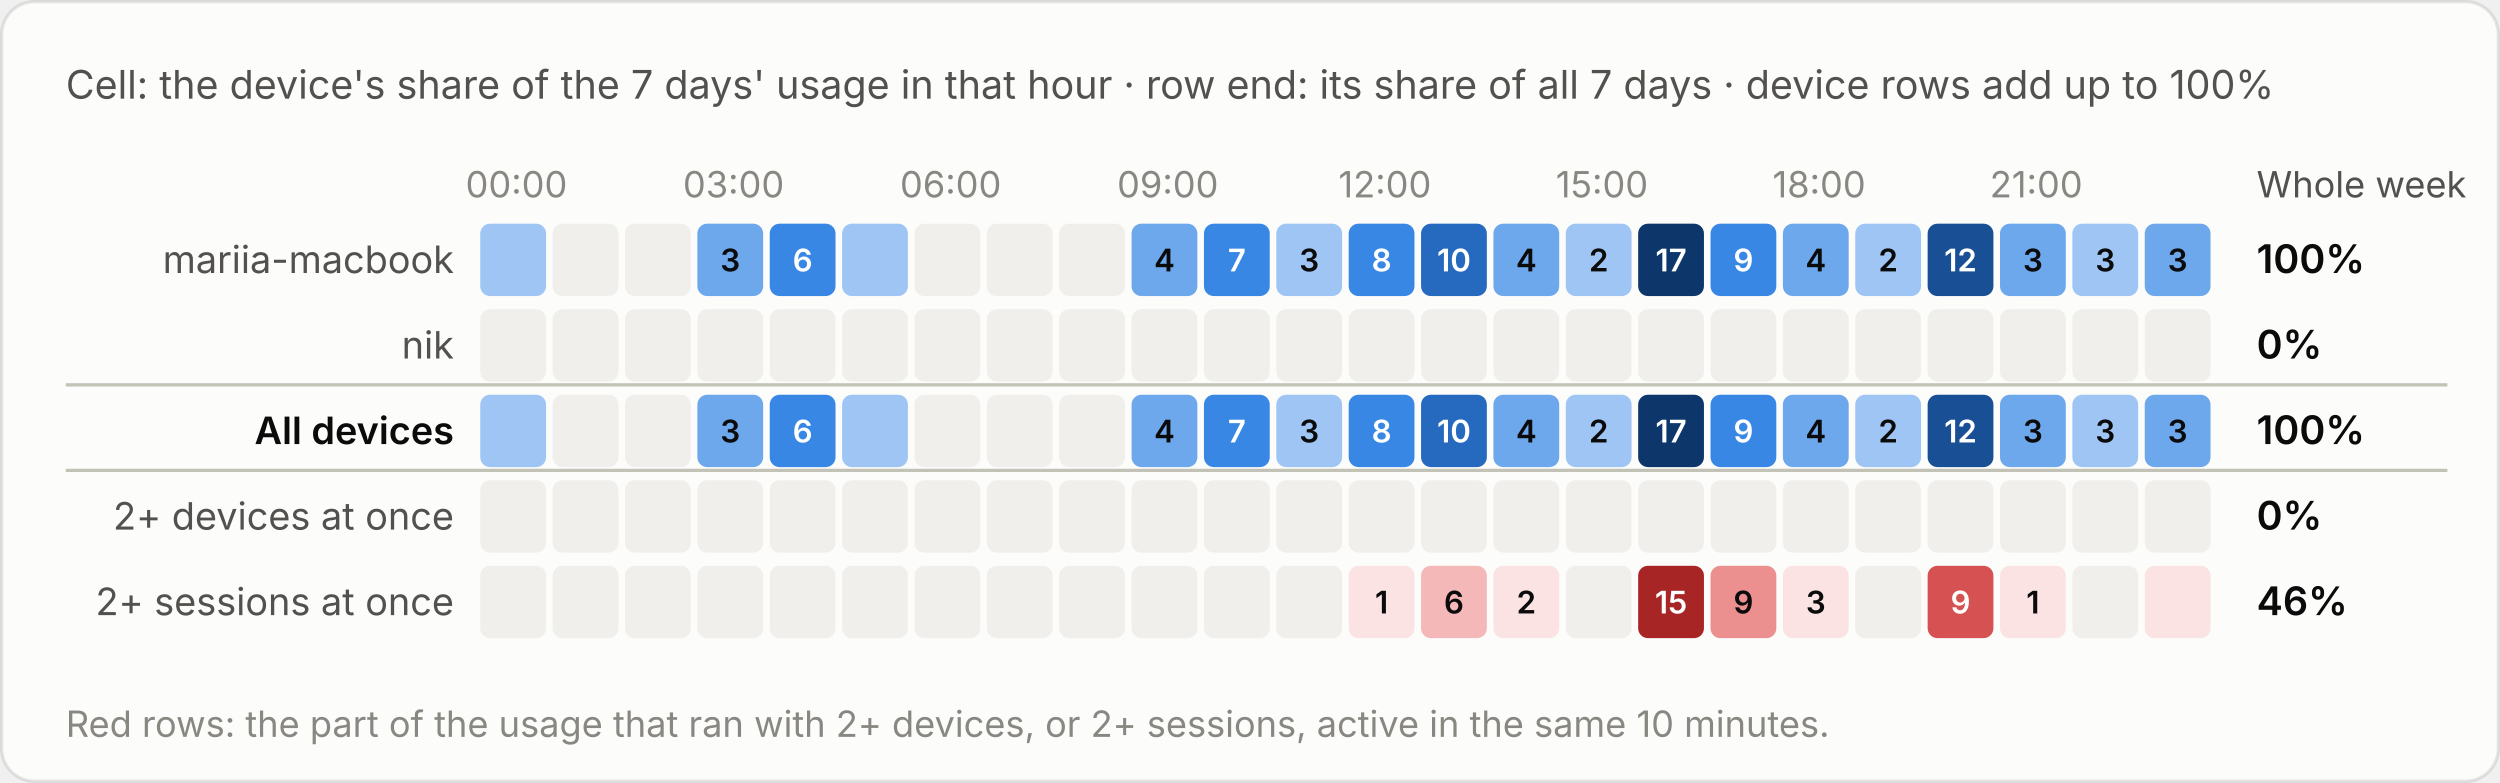
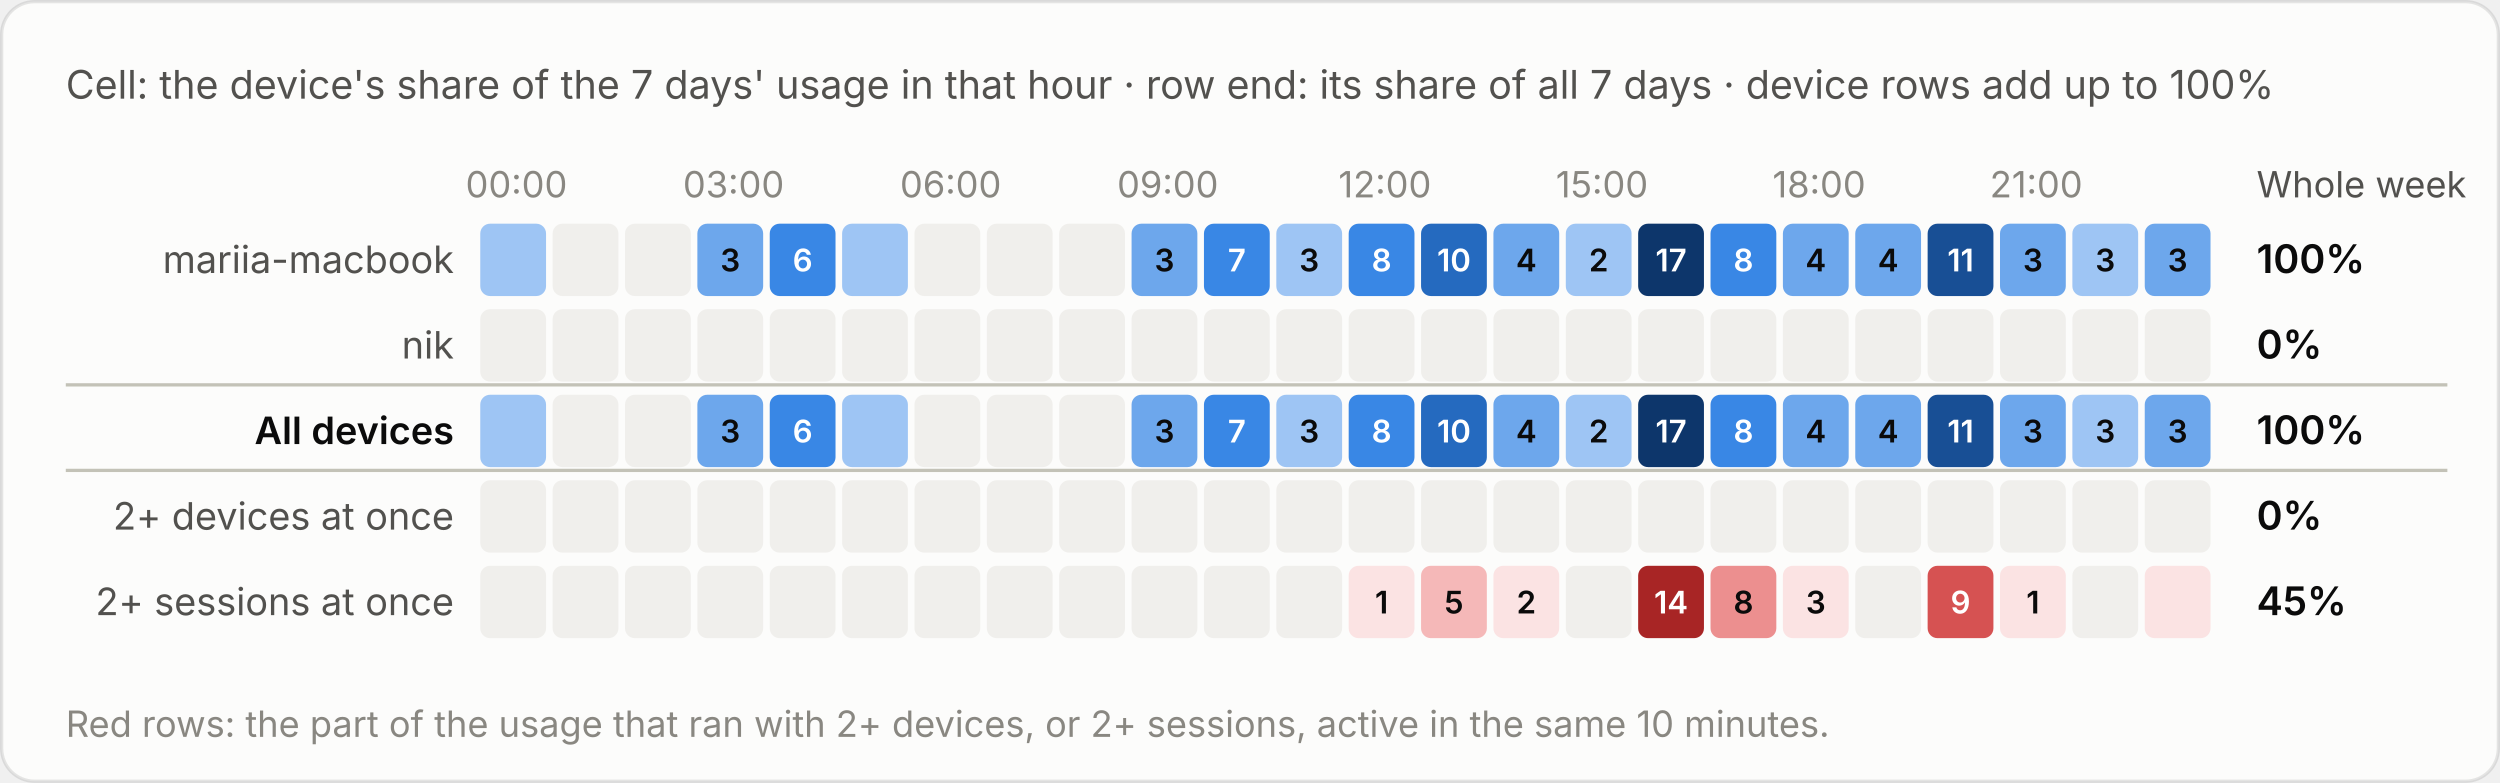
<svg xmlns="http://www.w3.org/2000/svg" viewBox="0 0 760 238" width="760" height="238" role="img" aria-label="Cell: the device's share of the 7 days' usage in that hour · row end: its share of all 7 days · device rows add up to 100%">
  <style>text{font-family:system-ui,-apple-system,"Segoe UI",sans-serif;font-variant-numeric:tabular-nums}.bg{fill:#fcfcfb;stroke:rgba(11,11,11,.10)}.tp{fill:#0b0b0b}.ts{fill:#52514e}.tm{fill:#898781}.grid{stroke:#e1e0d9;stroke-width:1}.base{stroke:#c3c2b7;stroke-width:1}.so{fill:#b5b3ad}.lo{stroke:#b5b3ad}.qe{fill:#f0efec}.ring{stroke:#fcfcfb}.area{fill-opacity:.1}.s0{fill:#2a78d6}.l0{stroke:#2a78d6}.s1{fill:#eb6834}.l1{stroke:#eb6834}.s2{fill:#1baf7a}.l2{stroke:#1baf7a}.s3{fill:#eda100}.l3{stroke:#eda100}.s4{fill:#e87ba4}.l4{stroke:#e87ba4}.s5{fill:#008300}.l5{stroke:#008300}.s6{fill:#4a3aa7}.l6{stroke:#4a3aa7}.s7{fill:#e34948}.l7{stroke:#e34948}.q0{fill:#cde2fb}.q1{fill:#9ec5f4}.q2{fill:#6da7ec}.q3{fill:#3987e5}.q4{fill:#256abf}.q5{fill:#184f95}.q6{fill:#0d366b}.r0{fill:#f8d4d4}.r1{fill:#ec8f8f}.r2{fill:#c42f2f}.a0{fill:#fbe3e3}.a1{fill:#f5b8b8}.a2{fill:#ec8f8f}.a3{fill:#d65252}.a4{fill:#a82525}.tq0{fill:#0b0b0b}.tq1{fill:#0b0b0b}.tq2{fill:#0b0b0b}.tq3{fill:#ffffff}.tq4{fill:#ffffff}.tq5{fill:#ffffff}.tq6{fill:#ffffff}.tr0{fill:#0b0b0b}.tr1{fill:#0b0b0b}.tr2{fill:#ffffff}.ta0{fill:#0b0b0b}.ta1{fill:#0b0b0b}.ta2{fill:#0b0b0b}.ta3{fill:#ffffff}.ta4{fill:#ffffff}.tw{fill:#ffffff}@media (prefers-color-scheme:dark){.bg{fill:#1a1a19;stroke:rgba(255,255,255,.10)}.tp{fill:#fff}.ts{fill:#c3c2b7}.tm{fill:#898781}.grid{stroke:#2c2c2a}.base{stroke:#383835}.so{fill:#5c5b57}.lo{stroke:#5c5b57}.qe{fill:#262624}.ring{stroke:#1a1a19}.s0{fill:#3987e5}.l0{stroke:#3987e5}.s1{fill:#d95926}.l1{stroke:#d95926}.s2{fill:#199e70}.l2{stroke:#199e70}.s3{fill:#c98500}.l3{stroke:#c98500}.s4{fill:#d55181}.l4{stroke:#d55181}.s5{fill:#008300}.l5{stroke:#008300}.s6{fill:#9085e9}.l6{stroke:#9085e9}.s7{fill:#e66767}.l7{stroke:#e66767}.q0{fill:#16263a}.q1{fill:#123a66}.q2{fill:#184f95}.q3{fill:#256abf}.q4{fill:#3987e5}.q5{fill:#6da7ec}.q6{fill:#b7d3f6}.r0{fill:#4a2023}.r1{fill:#8c2c2f}.r2{fill:#e25555}.a0{fill:#3a1a1c}.a1{fill:#5e2427}.a2{fill:#8c2c2f}.a3{fill:#c43c3f}.a4{fill:#f07070}.tq0{fill:#ffffff}.tq1{fill:#ffffff}.tq2{fill:#ffffff}.tq3{fill:#ffffff}.tq4{fill:#ffffff}.tq5{fill:#0b0b0b}.tq6{fill:#0b0b0b}.tr0{fill:#ffffff}.tr1{fill:#ffffff}.tr2{fill:#ffffff}.ta0{fill:#ffffff}.ta1{fill:#ffffff}.ta2{fill:#ffffff}.ta3{fill:#ffffff}.ta4{fill:#0b0b0b}.tw{fill:#ffffff}}</style>
  <rect class="bg" x=".5" y=".5" width="759" height="237" rx="10" />
  <text class="ts" x="20" y="30" font-size="12">Cell: the device's share of the 7 days' usage in that hour · row end: its share of all 7 days · device rows add up to 100%</text>
  <g transform="translate(0,-20)">
    <text class="tm" x="157.0" y="80" font-size="11" text-anchor="middle">00:00</text>
    <text class="tm" x="223.0" y="80" font-size="11" text-anchor="middle">03:00</text>
    <text class="tm" x="289.0" y="80" font-size="11" text-anchor="middle">06:00</text>
    <text class="tm" x="355.0" y="80" font-size="11" text-anchor="middle">09:00</text>
    <text class="tm" x="421.0" y="80" font-size="11" text-anchor="middle">12:00</text>
    <text class="tm" x="487.0" y="80" font-size="11" text-anchor="middle">15:00</text>
    <text class="tm" x="553.0" y="80" font-size="11" text-anchor="middle">18:00</text>
    <text class="tm" x="619.0" y="80" font-size="11" text-anchor="middle">21:00</text>
    <text class="ts" x="686" y="80" font-size="11">Whole week</text>
    <text class="ts" x="138" y="103.0" font-size="11.5" text-anchor="end">mariia-macbook</text>
    <rect class="q1" x="146.0" y="88" width="20" height="22" rx="3" />
    <rect class="qe" x="168.0" y="88" width="20" height="22" rx="3" />
    <rect class="qe" x="190.0" y="88" width="20" height="22" rx="3" />
    <rect class="q2" x="212.0" y="88" width="20" height="22" rx="3" />
    <text class="tq2" x="222.0" y="102.5" font-size="9.5" font-weight="600" text-anchor="middle">3</text>
    <rect class="q3" x="234.0" y="88" width="20" height="22" rx="3" />
    <text class="tq3" x="244.0" y="102.5" font-size="9.5" font-weight="600" text-anchor="middle">6</text>
    <rect class="q1" x="256.0" y="88" width="20" height="22" rx="3" />
    <rect class="qe" x="278.0" y="88" width="20" height="22" rx="3" />
    <rect class="qe" x="300.0" y="88" width="20" height="22" rx="3" />
    <rect class="qe" x="322.0" y="88" width="20" height="22" rx="3" />
    <rect class="q2" x="344.0" y="88" width="20" height="22" rx="3" />
-     <text class="tq2" x="354.0" y="102.5" font-size="9.5" font-weight="600" text-anchor="middle">4</text>
+     <text class="tq2" x="354.0" y="102.5" font-size="9.5" font-weight="600" text-anchor="middle">3</text>
    <rect class="q3" x="366.0" y="88" width="20" height="22" rx="3" />
    <text class="tq3" x="376.0" y="102.5" font-size="9.5" font-weight="600" text-anchor="middle">7</text>
    <rect class="q1" x="388.0" y="88" width="20" height="22" rx="3" />
    <text class="tq1" x="398.0" y="102.5" font-size="9.5" font-weight="600" text-anchor="middle">3</text>
    <rect class="q3" x="410.0" y="88" width="20" height="22" rx="3" />
    <text class="tq3" x="420.0" y="102.5" font-size="9.5" font-weight="600" text-anchor="middle">8</text>
    <rect class="q4" x="432.0" y="88" width="20" height="22" rx="3" />
    <text class="tq4" x="442.0" y="102.5" font-size="9.5" font-weight="600" text-anchor="middle">10</text>
    <rect class="q2" x="454.0" y="88" width="20" height="22" rx="3" />
    <text class="tq2" x="464.0" y="102.5" font-size="9.5" font-weight="600" text-anchor="middle">4</text>
    <rect class="q1" x="476.0" y="88" width="20" height="22" rx="3" />
    <text class="tq1" x="486.0" y="102.5" font-size="9.5" font-weight="600" text-anchor="middle">2</text>
    <rect class="q6" x="498.0" y="88" width="20" height="22" rx="3" />
    <text class="tq6" x="508.0" y="102.5" font-size="9.5" font-weight="600" text-anchor="middle">17</text>
    <rect class="q3" x="520.0" y="88" width="20" height="22" rx="3" />
-     <text class="tq3" x="530.0" y="102.5" font-size="9.5" font-weight="600" text-anchor="middle">9</text>
+     <text class="tq3" x="530.0" y="102.5" font-size="9.5" font-weight="600" text-anchor="middle">8</text>
    <rect class="q2" x="542.0" y="88" width="20" height="22" rx="3" />
    <text class="tq2" x="552.0" y="102.5" font-size="9.5" font-weight="600" text-anchor="middle">4</text>
-     <rect class="q1" x="564.0" y="88" width="20" height="22" rx="3" />
-     <text class="tq1" x="574.0" y="102.5" font-size="9.5" font-weight="600" text-anchor="middle">2</text>
+     <rect class="q2" x="564.0" y="88" width="20" height="22" rx="3" />
+     <text class="tq2" x="574.0" y="102.5" font-size="9.5" font-weight="600" text-anchor="middle">4</text>
    <rect class="q5" x="586.0" y="88" width="20" height="22" rx="3" />
-     <text class="tq5" x="596.0" y="102.5" font-size="9.5" font-weight="600" text-anchor="middle">12</text>
+     <text class="tq5" x="596.0" y="102.5" font-size="9.5" font-weight="600" text-anchor="middle">11</text>
    <rect class="q2" x="608.0" y="88" width="20" height="22" rx="3" />
    <text class="tq2" x="618.0" y="102.5" font-size="9.5" font-weight="600" text-anchor="middle">3</text>
    <rect class="q1" x="630.0" y="88" width="20" height="22" rx="3" />
    <text class="tq1" x="640.0" y="102.5" font-size="9.5" font-weight="600" text-anchor="middle">3</text>
    <rect class="q2" x="652.0" y="88" width="20" height="22" rx="3" />
    <text class="tq2" x="662.0" y="102.5" font-size="9.5" font-weight="600" text-anchor="middle">3</text>
    <text class="tp" x="686" y="103.0" font-size="12" font-weight="600">100%</text>
    <text class="ts" x="138" y="129.0" font-size="11.5" text-anchor="end">nik</text>
    <rect class="qe" x="146.0" y="114" width="20" height="22" rx="3" />
    <rect class="qe" x="168.0" y="114" width="20" height="22" rx="3" />
    <rect class="qe" x="190.0" y="114" width="20" height="22" rx="3" />
    <rect class="qe" x="212.0" y="114" width="20" height="22" rx="3" />
    <rect class="qe" x="234.0" y="114" width="20" height="22" rx="3" />
    <rect class="qe" x="256.0" y="114" width="20" height="22" rx="3" />
    <rect class="qe" x="278.0" y="114" width="20" height="22" rx="3" />
    <rect class="qe" x="300.0" y="114" width="20" height="22" rx="3" />
    <rect class="qe" x="322.0" y="114" width="20" height="22" rx="3" />
    <rect class="qe" x="344.0" y="114" width="20" height="22" rx="3" />
    <rect class="qe" x="366.0" y="114" width="20" height="22" rx="3" />
    <rect class="qe" x="388.0" y="114" width="20" height="22" rx="3" />
    <rect class="qe" x="410.0" y="114" width="20" height="22" rx="3" />
    <rect class="qe" x="432.0" y="114" width="20" height="22" rx="3" />
    <rect class="qe" x="454.0" y="114" width="20" height="22" rx="3" />
    <rect class="qe" x="476.0" y="114" width="20" height="22" rx="3" />
    <rect class="qe" x="498.0" y="114" width="20" height="22" rx="3" />
    <rect class="qe" x="520.0" y="114" width="20" height="22" rx="3" />
    <rect class="qe" x="542.0" y="114" width="20" height="22" rx="3" />
    <rect class="qe" x="564.0" y="114" width="20" height="22" rx="3" />
    <rect class="qe" x="586.0" y="114" width="20" height="22" rx="3" />
    <rect class="qe" x="608.0" y="114" width="20" height="22" rx="3" />
    <rect class="qe" x="630.0" y="114" width="20" height="22" rx="3" />
    <rect class="qe" x="652.0" y="114" width="20" height="22" rx="3" />
    <text class="tp" x="686" y="129.0" font-size="12" font-weight="600">0%</text>
    <line class="base" x1="20" x2="744" y1="137" y2="137" />
    <text class="tp" x="138" y="155.0" font-size="11.5" text-anchor="end" font-weight="600">All devices</text>
    <rect class="q1" x="146.0" y="140" width="20" height="22" rx="3" />
    <rect class="qe" x="168.0" y="140" width="20" height="22" rx="3" />
    <rect class="qe" x="190.0" y="140" width="20" height="22" rx="3" />
    <rect class="q2" x="212.0" y="140" width="20" height="22" rx="3" />
    <text class="tq2" x="222.0" y="154.5" font-size="9.5" font-weight="600" text-anchor="middle">3</text>
    <rect class="q3" x="234.0" y="140" width="20" height="22" rx="3" />
    <text class="tq3" x="244.0" y="154.5" font-size="9.5" font-weight="600" text-anchor="middle">6</text>
    <rect class="q1" x="256.0" y="140" width="20" height="22" rx="3" />
    <rect class="qe" x="278.0" y="140" width="20" height="22" rx="3" />
    <rect class="qe" x="300.0" y="140" width="20" height="22" rx="3" />
    <rect class="qe" x="322.0" y="140" width="20" height="22" rx="3" />
    <rect class="q2" x="344.0" y="140" width="20" height="22" rx="3" />
-     <text class="tq2" x="354.0" y="154.5" font-size="9.5" font-weight="600" text-anchor="middle">4</text>
+     <text class="tq2" x="354.0" y="154.5" font-size="9.5" font-weight="600" text-anchor="middle">3</text>
    <rect class="q3" x="366.0" y="140" width="20" height="22" rx="3" />
    <text class="tq3" x="376.0" y="154.5" font-size="9.5" font-weight="600" text-anchor="middle">7</text>
    <rect class="q1" x="388.0" y="140" width="20" height="22" rx="3" />
    <text class="tq1" x="398.0" y="154.5" font-size="9.5" font-weight="600" text-anchor="middle">3</text>
    <rect class="q3" x="410.0" y="140" width="20" height="22" rx="3" />
    <text class="tq3" x="420.0" y="154.5" font-size="9.5" font-weight="600" text-anchor="middle">8</text>
    <rect class="q4" x="432.0" y="140" width="20" height="22" rx="3" />
    <text class="tq4" x="442.0" y="154.5" font-size="9.5" font-weight="600" text-anchor="middle">10</text>
    <rect class="q2" x="454.0" y="140" width="20" height="22" rx="3" />
    <text class="tq2" x="464.0" y="154.5" font-size="9.5" font-weight="600" text-anchor="middle">4</text>
    <rect class="q1" x="476.0" y="140" width="20" height="22" rx="3" />
    <text class="tq1" x="486.0" y="154.5" font-size="9.5" font-weight="600" text-anchor="middle">2</text>
    <rect class="q6" x="498.0" y="140" width="20" height="22" rx="3" />
    <text class="tq6" x="508.0" y="154.5" font-size="9.5" font-weight="600" text-anchor="middle">17</text>
    <rect class="q3" x="520.0" y="140" width="20" height="22" rx="3" />
-     <text class="tq3" x="530.0" y="154.5" font-size="9.5" font-weight="600" text-anchor="middle">9</text>
+     <text class="tq3" x="530.0" y="154.5" font-size="9.5" font-weight="600" text-anchor="middle">8</text>
    <rect class="q2" x="542.0" y="140" width="20" height="22" rx="3" />
    <text class="tq2" x="552.0" y="154.5" font-size="9.5" font-weight="600" text-anchor="middle">4</text>
-     <rect class="q1" x="564.0" y="140" width="20" height="22" rx="3" />
-     <text class="tq1" x="574.0" y="154.5" font-size="9.5" font-weight="600" text-anchor="middle">2</text>
+     <rect class="q2" x="564.0" y="140" width="20" height="22" rx="3" />
+     <text class="tq2" x="574.0" y="154.5" font-size="9.5" font-weight="600" text-anchor="middle">4</text>
    <rect class="q5" x="586.0" y="140" width="20" height="22" rx="3" />
-     <text class="tq5" x="596.0" y="154.5" font-size="9.5" font-weight="600" text-anchor="middle">12</text>
+     <text class="tq5" x="596.0" y="154.5" font-size="9.5" font-weight="600" text-anchor="middle">11</text>
    <rect class="q2" x="608.0" y="140" width="20" height="22" rx="3" />
    <text class="tq2" x="618.0" y="154.5" font-size="9.5" font-weight="600" text-anchor="middle">3</text>
    <rect class="q1" x="630.0" y="140" width="20" height="22" rx="3" />
    <text class="tq1" x="640.0" y="154.5" font-size="9.5" font-weight="600" text-anchor="middle">3</text>
    <rect class="q2" x="652.0" y="140" width="20" height="22" rx="3" />
    <text class="tq2" x="662.0" y="154.5" font-size="9.5" font-weight="600" text-anchor="middle">3</text>
    <text class="tp" x="686" y="155.0" font-size="12" font-weight="600">100%</text>
    <line class="base" x1="20" x2="744" y1="163" y2="163" />
    <text class="ts" x="138" y="181.0" font-size="11.5" text-anchor="end">2+ devices at once</text>
    <rect class="qe" x="146.0" y="166" width="20" height="22" rx="3" />
    <rect class="qe" x="168.0" y="166" width="20" height="22" rx="3" />
    <rect class="qe" x="190.0" y="166" width="20" height="22" rx="3" />
    <rect class="qe" x="212.0" y="166" width="20" height="22" rx="3" />
    <rect class="qe" x="234.0" y="166" width="20" height="22" rx="3" />
    <rect class="qe" x="256.0" y="166" width="20" height="22" rx="3" />
    <rect class="qe" x="278.0" y="166" width="20" height="22" rx="3" />
    <rect class="qe" x="300.0" y="166" width="20" height="22" rx="3" />
    <rect class="qe" x="322.0" y="166" width="20" height="22" rx="3" />
    <rect class="qe" x="344.0" y="166" width="20" height="22" rx="3" />
    <rect class="qe" x="366.0" y="166" width="20" height="22" rx="3" />
    <rect class="qe" x="388.0" y="166" width="20" height="22" rx="3" />
    <rect class="qe" x="410.0" y="166" width="20" height="22" rx="3" />
    <rect class="qe" x="432.0" y="166" width="20" height="22" rx="3" />
    <rect class="qe" x="454.0" y="166" width="20" height="22" rx="3" />
    <rect class="qe" x="476.0" y="166" width="20" height="22" rx="3" />
    <rect class="qe" x="498.0" y="166" width="20" height="22" rx="3" />
    <rect class="qe" x="520.0" y="166" width="20" height="22" rx="3" />
    <rect class="qe" x="542.0" y="166" width="20" height="22" rx="3" />
    <rect class="qe" x="564.0" y="166" width="20" height="22" rx="3" />
    <rect class="qe" x="586.0" y="166" width="20" height="22" rx="3" />
    <rect class="qe" x="608.0" y="166" width="20" height="22" rx="3" />
    <rect class="qe" x="630.0" y="166" width="20" height="22" rx="3" />
    <rect class="qe" x="652.0" y="166" width="20" height="22" rx="3" />
    <text class="tp" x="686" y="181.0" font-size="12" font-weight="600">0%</text>
    <text class="ts" x="138" y="207.0" font-size="11.5" text-anchor="end">2+ sessions at once</text>
    <rect class="qe" x="146.0" y="192" width="20" height="22" rx="3" />
    <rect class="qe" x="168.0" y="192" width="20" height="22" rx="3" />
    <rect class="qe" x="190.0" y="192" width="20" height="22" rx="3" />
    <rect class="qe" x="212.0" y="192" width="20" height="22" rx="3" />
    <rect class="qe" x="234.0" y="192" width="20" height="22" rx="3" />
    <rect class="qe" x="256.0" y="192" width="20" height="22" rx="3" />
    <rect class="qe" x="278.0" y="192" width="20" height="22" rx="3" />
    <rect class="qe" x="300.0" y="192" width="20" height="22" rx="3" />
    <rect class="qe" x="322.0" y="192" width="20" height="22" rx="3" />
    <rect class="qe" x="344.0" y="192" width="20" height="22" rx="3" />
    <rect class="qe" x="366.0" y="192" width="20" height="22" rx="3" />
    <rect class="qe" x="388.0" y="192" width="20" height="22" rx="3" />
    <rect class="a0" x="410.0" y="192" width="20" height="22" rx="3" />
    <text class="ta0" x="420.0" y="206.5" font-size="9.5" font-weight="600" text-anchor="middle">1</text>
    <rect class="a1" x="432.0" y="192" width="20" height="22" rx="3" />
-     <text class="ta1" x="442.0" y="206.5" font-size="9.5" font-weight="600" text-anchor="middle">6</text>
+     <text class="ta1" x="442.0" y="206.5" font-size="9.5" font-weight="600" text-anchor="middle">5</text>
    <rect class="a0" x="454.0" y="192" width="20" height="22" rx="3" />
    <text class="ta0" x="464.0" y="206.5" font-size="9.5" font-weight="600" text-anchor="middle">2</text>
    <rect class="qe" x="476.0" y="192" width="20" height="22" rx="3" />
    <rect class="a4" x="498.0" y="192" width="20" height="22" rx="3" />
-     <text class="ta4" x="508.0" y="206.5" font-size="9.5" font-weight="600" text-anchor="middle">15</text>
+     <text class="ta4" x="508.0" y="206.5" font-size="9.5" font-weight="600" text-anchor="middle">14</text>
    <rect class="a2" x="520.0" y="192" width="20" height="22" rx="3" />
-     <text class="ta2" x="530.0" y="206.5" font-size="9.5" font-weight="600" text-anchor="middle">9</text>
+     <text class="ta2" x="530.0" y="206.5" font-size="9.5" font-weight="600" text-anchor="middle">8</text>
    <rect class="a0" x="542.0" y="192" width="20" height="22" rx="3" />
    <text class="ta0" x="552.0" y="206.5" font-size="9.5" font-weight="600" text-anchor="middle">3</text>
    <rect class="qe" x="564.0" y="192" width="20" height="22" rx="3" />
    <rect class="a3" x="586.0" y="192" width="20" height="22" rx="3" />
    <text class="ta3" x="596.0" y="206.5" font-size="9.5" font-weight="600" text-anchor="middle">9</text>
    <rect class="a0" x="608.0" y="192" width="20" height="22" rx="3" />
    <text class="ta0" x="618.0" y="206.5" font-size="9.5" font-weight="600" text-anchor="middle">1</text>
    <rect class="qe" x="630.0" y="192" width="20" height="22" rx="3" />
    <rect class="a0" x="652.0" y="192" width="20" height="22" rx="3" />
-     <text class="tp" x="686" y="207.0" font-size="12" font-weight="600">46%</text>
+     <text class="tp" x="686" y="207.0" font-size="12" font-weight="600">45%</text>
    <text class="tm" x="20" y="244" font-size="11">Red rows: the part of the usage that ran with 2+ devices, or 2+ sessions, active in the same 10 minutes.</text>
  </g>
</svg>
